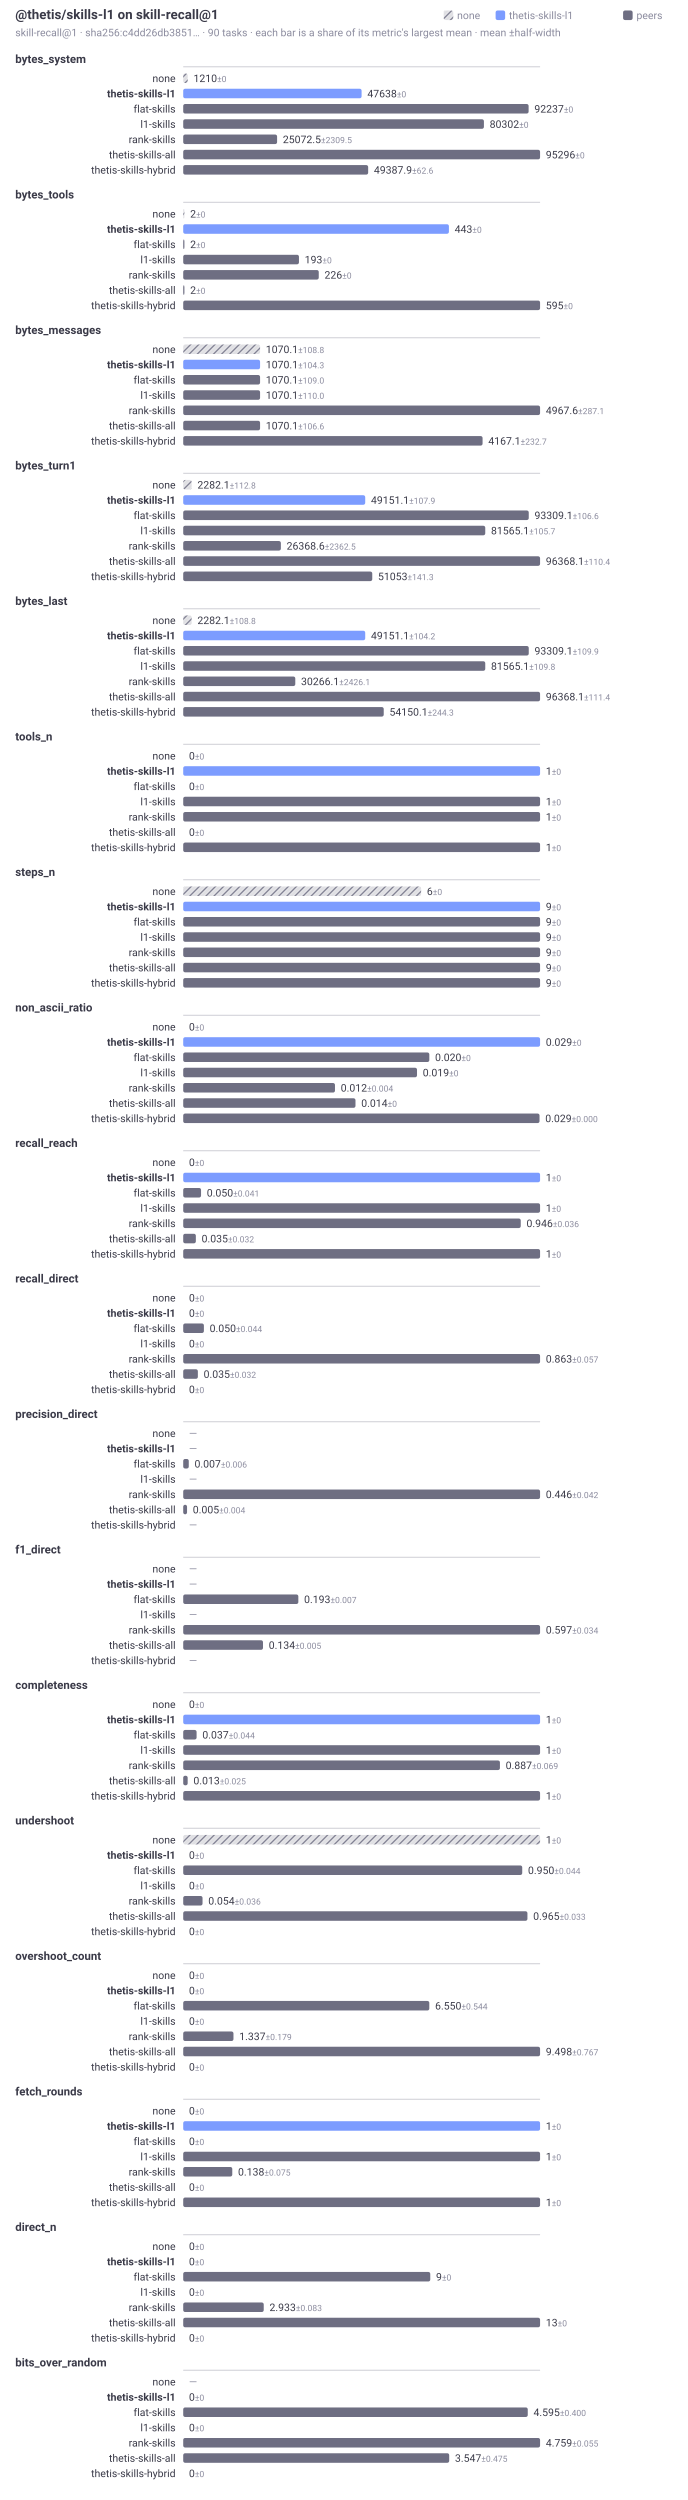
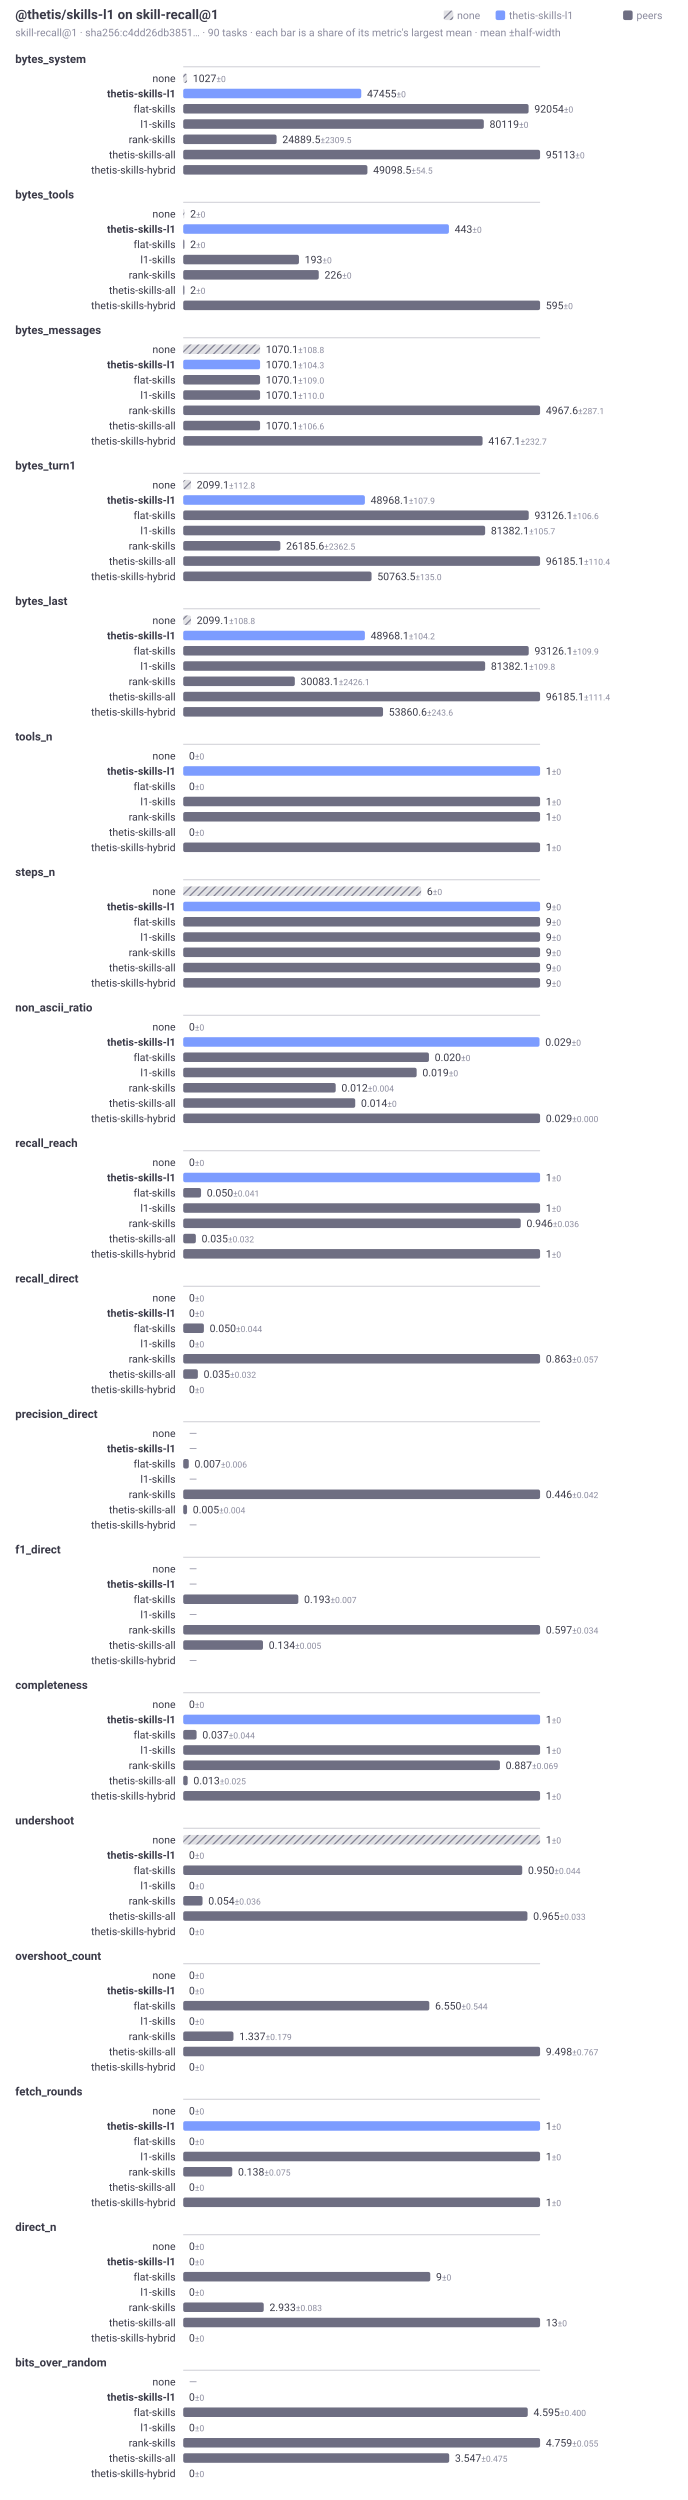
<svg xmlns="http://www.w3.org/2000/svg" width="720" height="2620" viewBox="0 0 720 2620" role="img" aria-labelledby="t d" font-family="system-ui, -apple-system, Segoe UI, Roboto, sans-serif">
  <style>.t{fill:#3a3a48}.f{fill:#8b8b9e}@media (prefers-color-scheme:dark){.t{fill:#d2d2dc}.f{fill:#9a9aae}}</style>
  <defs>
    <pattern id="hatch" width="6" height="6" patternUnits="userSpaceOnUse" patternTransform="rotate(45)">
      <rect width="6" height="6" fill="#6e6e82" fill-opacity="0.22" />
      <line x1="0" y1="0" x2="0" y2="6" stroke="#6e6e82" stroke-width="2" />
    </pattern>
  </defs>
  <text class="t" x="16" y="20" font-size="14" font-weight="600">@thetis/skills-l1 on skill-recall@1</text>
  <text class="f" x="16" y="38" font-size="11">skill-recall@1 · sha256:c4dd26db3851… · 90 tasks · each bar is a share of its metric's largest mean · mean ±half-width</text>
  <rect x="653" y="11" width="10" height="10" rx="2" fill="#6e6e82" />
  <text class="f" x="667" y="20" font-size="11">peers</text>
  <rect x="519.4" y="11" width="10" height="10" rx="2" fill="#7c9cff" />
  <text class="f" x="533.4" y="20" font-size="11">thetis-skills-l1</text>
  <rect x="465" y="11" width="10" height="10" rx="2" fill="url(#hatch)" />
  <text class="f" x="479" y="20" font-size="11">none</text>
  <text class="t" x="16" y="66" font-size="12" font-weight="600">bytes_system</text>
  <line x1="192" y1="70" x2="566" y2="70" stroke="#6e6e82" stroke-opacity="0.35" stroke-width="1" />
  <text class="t" x="184" y="86" font-size="11" text-anchor="end">none</text>
-   <rect x="192" y="77" width="4.75" height="10" rx="2" fill="url(#hatch)" />
-   <text class="t" x="202.75" y="86" font-size="11">1210<tspan class="f" font-size="9"> ±0</tspan>
+   <rect x="192" y="77" width="4.04" height="10" rx="2" fill="url(#hatch)" />
+   <text class="t" x="202.04" y="86" font-size="11">1027<tspan class="f" font-size="9"> ±0</tspan>
  </text>
  <text class="t" x="184" y="102" font-size="11" text-anchor="end" font-weight="600">thetis-skills-l1</text>
-   <rect x="192" y="93" width="186.96" height="10" rx="2" fill="#7c9cff" />
-   <text class="t" x="384.96" y="102" font-size="11">47638<tspan class="f" font-size="9"> ±0</tspan>
+   <rect x="192" y="93" width="186.6" height="10" rx="2" fill="#7c9cff" />
+   <text class="t" x="384.6" y="102" font-size="11">47455<tspan class="f" font-size="9"> ±0</tspan>
  </text>
  <text class="t" x="184" y="118" font-size="11" text-anchor="end">flat-skills</text>
-   <rect x="192" y="109" width="361.99" height="10" rx="2" fill="#6e6e82" />
-   <text class="t" x="559.99" y="118" font-size="11">92237<tspan class="f" font-size="9"> ±0</tspan>
+   <rect x="192" y="109" width="361.97" height="10" rx="2" fill="#6e6e82" />
+   <text class="t" x="559.97" y="118" font-size="11">92054<tspan class="f" font-size="9"> ±0</tspan>
  </text>
  <text class="t" x="184" y="134" font-size="11" text-anchor="end">l1-skills</text>
-   <rect x="192" y="125" width="315.15" height="10" rx="2" fill="#6e6e82" />
-   <text class="t" x="513.15" y="134" font-size="11">80302<tspan class="f" font-size="9"> ±0</tspan>
+   <rect x="192" y="125" width="315.04" height="10" rx="2" fill="#6e6e82" />
+   <text class="t" x="513.04" y="134" font-size="11">80119<tspan class="f" font-size="9"> ±0</tspan>
  </text>
  <text class="t" x="184" y="150" font-size="11" text-anchor="end">rank-skills</text>
-   <rect x="192" y="141" width="98.4" height="10" rx="2" fill="#6e6e82" />
-   <text class="t" x="296.4" y="150" font-size="11">25072.5<tspan class="f" font-size="9"> ±2309.5</tspan>
+   <rect x="192" y="141" width="97.87" height="10" rx="2" fill="#6e6e82" />
+   <text class="t" x="295.87" y="150" font-size="11">24889.5<tspan class="f" font-size="9"> ±2309.5</tspan>
  </text>
  <text class="t" x="184" y="166" font-size="11" text-anchor="end">thetis-skills-all</text>
  <rect x="192" y="157" width="374" height="10" rx="2" fill="#6e6e82" />
-   <text class="t" x="572" y="166" font-size="11">95296<tspan class="f" font-size="9"> ±0</tspan>
+   <text class="t" x="572" y="166" font-size="11">95113<tspan class="f" font-size="9"> ±0</tspan>
  </text>
  <text class="t" x="184" y="182" font-size="11" text-anchor="end">thetis-skills-hybrid</text>
-   <rect x="192" y="173" width="193.83" height="10" rx="2" fill="#6e6e82" />
-   <text class="t" x="391.83" y="182" font-size="11">49387.9<tspan class="f" font-size="9"> ±62.6</tspan>
+   <rect x="192" y="173" width="193.06" height="10" rx="2" fill="#6e6e82" />
+   <text class="t" x="391.06" y="182" font-size="11">49098.5<tspan class="f" font-size="9"> ±54.5</tspan>
  </text>
  <text class="t" x="16" y="208" font-size="12" font-weight="600">bytes_tools</text>
  <line x1="192" y1="212" x2="566" y2="212" stroke="#6e6e82" stroke-opacity="0.35" stroke-width="1" />
  <text class="t" x="184" y="228" font-size="11" text-anchor="end">none</text>
  <rect x="192" y="219" width="1.26" height="10" rx="2" fill="url(#hatch)" />
  <text class="t" x="199.26" y="228" font-size="11">2<tspan class="f" font-size="9"> ±0</tspan>
  </text>
  <text class="t" x="184" y="244" font-size="11" text-anchor="end" font-weight="600">thetis-skills-l1</text>
  <rect x="192" y="235" width="278.46" height="10" rx="2" fill="#7c9cff" />
  <text class="t" x="476.46" y="244" font-size="11">443<tspan class="f" font-size="9"> ±0</tspan>
  </text>
  <text class="t" x="184" y="260" font-size="11" text-anchor="end">flat-skills</text>
  <rect x="192" y="251" width="1.26" height="10" rx="2" fill="#6e6e82" />
  <text class="t" x="199.26" y="260" font-size="11">2<tspan class="f" font-size="9"> ±0</tspan>
  </text>
  <text class="t" x="184" y="276" font-size="11" text-anchor="end">l1-skills</text>
  <rect x="192" y="267" width="121.31" height="10" rx="2" fill="#6e6e82" />
  <text class="t" x="319.31" y="276" font-size="11">193<tspan class="f" font-size="9"> ±0</tspan>
  </text>
  <text class="t" x="184" y="292" font-size="11" text-anchor="end">rank-skills</text>
  <rect x="192" y="283" width="142.06" height="10" rx="2" fill="#6e6e82" />
  <text class="t" x="340.06" y="292" font-size="11">226<tspan class="f" font-size="9"> ±0</tspan>
  </text>
  <text class="t" x="184" y="308" font-size="11" text-anchor="end">thetis-skills-all</text>
  <rect x="192" y="299" width="1.26" height="10" rx="2" fill="#6e6e82" />
  <text class="t" x="199.26" y="308" font-size="11">2<tspan class="f" font-size="9"> ±0</tspan>
  </text>
  <text class="t" x="184" y="324" font-size="11" text-anchor="end">thetis-skills-hybrid</text>
  <rect x="192" y="315" width="374" height="10" rx="2" fill="#6e6e82" />
  <text class="t" x="572" y="324" font-size="11">595<tspan class="f" font-size="9"> ±0</tspan>
  </text>
  <text class="t" x="16" y="350" font-size="12" font-weight="600">bytes_messages</text>
  <line x1="192" y1="354" x2="566" y2="354" stroke="#6e6e82" stroke-opacity="0.35" stroke-width="1" />
  <text class="t" x="184" y="370" font-size="11" text-anchor="end">none</text>
  <rect x="192" y="361" width="80.56" height="10" rx="2" fill="url(#hatch)" />
  <text class="t" x="278.56" y="370" font-size="11">1070.1<tspan class="f" font-size="9"> ±108.8</tspan>
  </text>
  <text class="t" x="184" y="386" font-size="11" text-anchor="end" font-weight="600">thetis-skills-l1</text>
  <rect x="192" y="377" width="80.56" height="10" rx="2" fill="#7c9cff" />
  <text class="t" x="278.56" y="386" font-size="11">1070.1<tspan class="f" font-size="9"> ±104.3</tspan>
  </text>
  <text class="t" x="184" y="402" font-size="11" text-anchor="end">flat-skills</text>
  <rect x="192" y="393" width="80.56" height="10" rx="2" fill="#6e6e82" />
  <text class="t" x="278.56" y="402" font-size="11">1070.1<tspan class="f" font-size="9"> ±109.0</tspan>
  </text>
  <text class="t" x="184" y="418" font-size="11" text-anchor="end">l1-skills</text>
  <rect x="192" y="409" width="80.56" height="10" rx="2" fill="#6e6e82" />
  <text class="t" x="278.56" y="418" font-size="11">1070.1<tspan class="f" font-size="9"> ±110.0</tspan>
  </text>
  <text class="t" x="184" y="434" font-size="11" text-anchor="end">rank-skills</text>
  <rect x="192" y="425" width="374" height="10" rx="2" fill="#6e6e82" />
  <text class="t" x="572" y="434" font-size="11">4967.6<tspan class="f" font-size="9"> ±287.1</tspan>
  </text>
  <text class="t" x="184" y="450" font-size="11" text-anchor="end">thetis-skills-all</text>
  <rect x="192" y="441" width="80.56" height="10" rx="2" fill="#6e6e82" />
  <text class="t" x="278.56" y="450" font-size="11">1070.1<tspan class="f" font-size="9"> ±106.6</tspan>
  </text>
  <text class="t" x="184" y="466" font-size="11" text-anchor="end">thetis-skills-hybrid</text>
  <rect x="192" y="457" width="313.74" height="10" rx="2" fill="#6e6e82" />
  <text class="t" x="511.74" y="466" font-size="11">4167.1<tspan class="f" font-size="9"> ±232.7</tspan>
  </text>
  <text class="t" x="16" y="492" font-size="12" font-weight="600">bytes_turn1</text>
  <line x1="192" y1="496" x2="566" y2="496" stroke="#6e6e82" stroke-opacity="0.35" stroke-width="1" />
  <text class="t" x="184" y="512" font-size="11" text-anchor="end">none</text>
-   <rect x="192" y="503" width="8.86" height="10" rx="2" fill="url(#hatch)" />
-   <text class="t" x="206.86" y="512" font-size="11">2282.1<tspan class="f" font-size="9"> ±112.8</tspan>
+   <rect x="192" y="503" width="8.16" height="10" rx="2" fill="url(#hatch)" />
+   <text class="t" x="206.16" y="512" font-size="11">2099.1<tspan class="f" font-size="9"> ±112.8</tspan>
  </text>
  <text class="t" x="184" y="528" font-size="11" text-anchor="end" font-weight="600">thetis-skills-l1</text>
-   <rect x="192" y="519" width="190.75" height="10" rx="2" fill="#7c9cff" />
-   <text class="t" x="388.75" y="528" font-size="11">49151.1<tspan class="f" font-size="9"> ±107.9</tspan>
+   <rect x="192" y="519" width="190.4" height="10" rx="2" fill="#7c9cff" />
+   <text class="t" x="388.4" y="528" font-size="11">48968.1<tspan class="f" font-size="9"> ±107.9</tspan>
  </text>
  <text class="t" x="184" y="544" font-size="11" text-anchor="end">flat-skills</text>
-   <rect x="192" y="535" width="362.13" height="10" rx="2" fill="#6e6e82" />
-   <text class="t" x="560.13" y="544" font-size="11">93309.1<tspan class="f" font-size="9"> ±106.6</tspan>
+   <rect x="192" y="535" width="362.11" height="10" rx="2" fill="#6e6e82" />
+   <text class="t" x="560.11" y="544" font-size="11">93126.1<tspan class="f" font-size="9"> ±106.6</tspan>
  </text>
  <text class="t" x="184" y="560" font-size="11" text-anchor="end">l1-skills</text>
-   <rect x="192" y="551" width="316.55" height="10" rx="2" fill="#6e6e82" />
-   <text class="t" x="514.55" y="560" font-size="11">81565.1<tspan class="f" font-size="9"> ±105.7</tspan>
+   <rect x="192" y="551" width="316.44" height="10" rx="2" fill="#6e6e82" />
+   <text class="t" x="514.44" y="560" font-size="11">81382.1<tspan class="f" font-size="9"> ±105.7</tspan>
  </text>
  <text class="t" x="184" y="576" font-size="11" text-anchor="end">rank-skills</text>
-   <rect x="192" y="567" width="102.34" height="10" rx="2" fill="#6e6e82" />
-   <text class="t" x="300.34" y="576" font-size="11">26368.6<tspan class="f" font-size="9"> ±2362.5</tspan>
+   <rect x="192" y="567" width="101.82" height="10" rx="2" fill="#6e6e82" />
+   <text class="t" x="299.82" y="576" font-size="11">26185.6<tspan class="f" font-size="9"> ±2362.5</tspan>
  </text>
  <text class="t" x="184" y="592" font-size="11" text-anchor="end">thetis-skills-all</text>
  <rect x="192" y="583" width="374" height="10" rx="2" fill="#6e6e82" />
-   <text class="t" x="572" y="592" font-size="11">96368.1<tspan class="f" font-size="9"> ±110.4</tspan>
+   <text class="t" x="572" y="592" font-size="11">96185.1<tspan class="f" font-size="9"> ±110.4</tspan>
  </text>
  <text class="t" x="184" y="608" font-size="11" text-anchor="end">thetis-skills-hybrid</text>
-   <rect x="192" y="599" width="198.13" height="10" rx="2" fill="#6e6e82" />
-   <text class="t" x="396.13" y="608" font-size="11">51053<tspan class="f" font-size="9"> ±141.3</tspan>
+   <rect x="192" y="599" width="197.39" height="10" rx="2" fill="#6e6e82" />
+   <text class="t" x="395.39" y="608" font-size="11">50763.5<tspan class="f" font-size="9"> ±135.0</tspan>
  </text>
  <text class="t" x="16" y="634" font-size="12" font-weight="600">bytes_last</text>
  <line x1="192" y1="638" x2="566" y2="638" stroke="#6e6e82" stroke-opacity="0.35" stroke-width="1" />
  <text class="t" x="184" y="654" font-size="11" text-anchor="end">none</text>
-   <rect x="192" y="645" width="8.86" height="10" rx="2" fill="url(#hatch)" />
-   <text class="t" x="206.86" y="654" font-size="11">2282.1<tspan class="f" font-size="9"> ±108.8</tspan>
+   <rect x="192" y="645" width="8.16" height="10" rx="2" fill="url(#hatch)" />
+   <text class="t" x="206.16" y="654" font-size="11">2099.1<tspan class="f" font-size="9"> ±108.8</tspan>
  </text>
  <text class="t" x="184" y="670" font-size="11" text-anchor="end" font-weight="600">thetis-skills-l1</text>
-   <rect x="192" y="661" width="190.75" height="10" rx="2" fill="#7c9cff" />
-   <text class="t" x="388.75" y="670" font-size="11">49151.1<tspan class="f" font-size="9"> ±104.2</tspan>
+   <rect x="192" y="661" width="190.4" height="10" rx="2" fill="#7c9cff" />
+   <text class="t" x="388.4" y="670" font-size="11">48968.1<tspan class="f" font-size="9"> ±104.2</tspan>
  </text>
  <text class="t" x="184" y="686" font-size="11" text-anchor="end">flat-skills</text>
-   <rect x="192" y="677" width="362.13" height="10" rx="2" fill="#6e6e82" />
-   <text class="t" x="560.13" y="686" font-size="11">93309.1<tspan class="f" font-size="9"> ±109.9</tspan>
+   <rect x="192" y="677" width="362.11" height="10" rx="2" fill="#6e6e82" />
+   <text class="t" x="560.11" y="686" font-size="11">93126.1<tspan class="f" font-size="9"> ±109.9</tspan>
  </text>
  <text class="t" x="184" y="702" font-size="11" text-anchor="end">l1-skills</text>
-   <rect x="192" y="693" width="316.55" height="10" rx="2" fill="#6e6e82" />
-   <text class="t" x="514.55" y="702" font-size="11">81565.1<tspan class="f" font-size="9"> ±109.8</tspan>
+   <rect x="192" y="693" width="316.44" height="10" rx="2" fill="#6e6e82" />
+   <text class="t" x="514.44" y="702" font-size="11">81382.1<tspan class="f" font-size="9"> ±109.8</tspan>
  </text>
  <text class="t" x="184" y="718" font-size="11" text-anchor="end">rank-skills</text>
-   <rect x="192" y="709" width="117.46" height="10" rx="2" fill="#6e6e82" />
-   <text class="t" x="315.46" y="718" font-size="11">30266.1<tspan class="f" font-size="9"> ±2426.1</tspan>
+   <rect x="192" y="709" width="116.97" height="10" rx="2" fill="#6e6e82" />
+   <text class="t" x="314.97" y="718" font-size="11">30083.1<tspan class="f" font-size="9"> ±2426.1</tspan>
  </text>
  <text class="t" x="184" y="734" font-size="11" text-anchor="end">thetis-skills-all</text>
  <rect x="192" y="725" width="374" height="10" rx="2" fill="#6e6e82" />
-   <text class="t" x="572" y="734" font-size="11">96368.1<tspan class="f" font-size="9"> ±111.4</tspan>
+   <text class="t" x="572" y="734" font-size="11">96185.1<tspan class="f" font-size="9"> ±111.4</tspan>
  </text>
  <text class="t" x="184" y="750" font-size="11" text-anchor="end">thetis-skills-hybrid</text>
-   <rect x="192" y="741" width="210.15" height="10" rx="2" fill="#6e6e82" />
-   <text class="t" x="408.15" y="750" font-size="11">54150.1<tspan class="f" font-size="9"> ±244.3</tspan>
+   <rect x="192" y="741" width="209.43" height="10" rx="2" fill="#6e6e82" />
+   <text class="t" x="407.43" y="750" font-size="11">53860.6<tspan class="f" font-size="9"> ±243.6</tspan>
  </text>
  <text class="t" x="16" y="776" font-size="12" font-weight="600">tools_n</text>
  <line x1="192" y1="780" x2="566" y2="780" stroke="#6e6e82" stroke-opacity="0.35" stroke-width="1" />
  <text class="t" x="184" y="796" font-size="11" text-anchor="end">none</text>
  <rect x="192" y="787" width="0" height="10" rx="2" fill="url(#hatch)" />
  <text class="t" x="198" y="796" font-size="11">0<tspan class="f" font-size="9"> ±0</tspan>
  </text>
  <text class="t" x="184" y="812" font-size="11" text-anchor="end" font-weight="600">thetis-skills-l1</text>
  <rect x="192" y="803" width="374" height="10" rx="2" fill="#7c9cff" />
  <text class="t" x="572" y="812" font-size="11">1<tspan class="f" font-size="9"> ±0</tspan>
  </text>
  <text class="t" x="184" y="828" font-size="11" text-anchor="end">flat-skills</text>
  <rect x="192" y="819" width="0" height="10" rx="2" fill="#6e6e82" />
  <text class="t" x="198" y="828" font-size="11">0<tspan class="f" font-size="9"> ±0</tspan>
  </text>
  <text class="t" x="184" y="844" font-size="11" text-anchor="end">l1-skills</text>
  <rect x="192" y="835" width="374" height="10" rx="2" fill="#6e6e82" />
  <text class="t" x="572" y="844" font-size="11">1<tspan class="f" font-size="9"> ±0</tspan>
  </text>
  <text class="t" x="184" y="860" font-size="11" text-anchor="end">rank-skills</text>
  <rect x="192" y="851" width="374" height="10" rx="2" fill="#6e6e82" />
  <text class="t" x="572" y="860" font-size="11">1<tspan class="f" font-size="9"> ±0</tspan>
  </text>
  <text class="t" x="184" y="876" font-size="11" text-anchor="end">thetis-skills-all</text>
  <rect x="192" y="867" width="0" height="10" rx="2" fill="#6e6e82" />
  <text class="t" x="198" y="876" font-size="11">0<tspan class="f" font-size="9"> ±0</tspan>
  </text>
  <text class="t" x="184" y="892" font-size="11" text-anchor="end">thetis-skills-hybrid</text>
  <rect x="192" y="883" width="374" height="10" rx="2" fill="#6e6e82" />
  <text class="t" x="572" y="892" font-size="11">1<tspan class="f" font-size="9"> ±0</tspan>
  </text>
  <text class="t" x="16" y="918" font-size="12" font-weight="600">steps_n</text>
  <line x1="192" y1="922" x2="566" y2="922" stroke="#6e6e82" stroke-opacity="0.35" stroke-width="1" />
  <text class="t" x="184" y="938" font-size="11" text-anchor="end">none</text>
  <rect x="192" y="929" width="249.33" height="10" rx="2" fill="url(#hatch)" />
  <text class="t" x="447.33" y="938" font-size="11">6<tspan class="f" font-size="9"> ±0</tspan>
  </text>
  <text class="t" x="184" y="954" font-size="11" text-anchor="end" font-weight="600">thetis-skills-l1</text>
  <rect x="192" y="945" width="374" height="10" rx="2" fill="#7c9cff" />
  <text class="t" x="572" y="954" font-size="11">9<tspan class="f" font-size="9"> ±0</tspan>
  </text>
  <text class="t" x="184" y="970" font-size="11" text-anchor="end">flat-skills</text>
  <rect x="192" y="961" width="374" height="10" rx="2" fill="#6e6e82" />
  <text class="t" x="572" y="970" font-size="11">9<tspan class="f" font-size="9"> ±0</tspan>
  </text>
  <text class="t" x="184" y="986" font-size="11" text-anchor="end">l1-skills</text>
  <rect x="192" y="977" width="374" height="10" rx="2" fill="#6e6e82" />
  <text class="t" x="572" y="986" font-size="11">9<tspan class="f" font-size="9"> ±0</tspan>
  </text>
  <text class="t" x="184" y="1002" font-size="11" text-anchor="end">rank-skills</text>
  <rect x="192" y="993" width="374" height="10" rx="2" fill="#6e6e82" />
  <text class="t" x="572" y="1002" font-size="11">9<tspan class="f" font-size="9"> ±0</tspan>
  </text>
  <text class="t" x="184" y="1018" font-size="11" text-anchor="end">thetis-skills-all</text>
  <rect x="192" y="1009" width="374" height="10" rx="2" fill="#6e6e82" />
  <text class="t" x="572" y="1018" font-size="11">9<tspan class="f" font-size="9"> ±0</tspan>
  </text>
  <text class="t" x="184" y="1034" font-size="11" text-anchor="end">thetis-skills-hybrid</text>
  <rect x="192" y="1025" width="374" height="10" rx="2" fill="#6e6e82" />
  <text class="t" x="572" y="1034" font-size="11">9<tspan class="f" font-size="9"> ±0</tspan>
  </text>
  <text class="t" x="16" y="1060" font-size="12" font-weight="600">non_ascii_ratio</text>
  <line x1="192" y1="1064" x2="566" y2="1064" stroke="#6e6e82" stroke-opacity="0.35" stroke-width="1" />
  <text class="t" x="184" y="1080" font-size="11" text-anchor="end">none</text>
  <rect x="192" y="1071" width="0" height="10" rx="2" fill="url(#hatch)" />
  <text class="t" x="198" y="1080" font-size="11">0<tspan class="f" font-size="9"> ±0</tspan>
  </text>
  <text class="t" x="184" y="1096" font-size="11" text-anchor="end" font-weight="600">thetis-skills-l1</text>
-   <rect x="192" y="1087" width="374" height="10" rx="2" fill="#7c9cff" />
-   <text class="t" x="572" y="1096" font-size="11">0.029<tspan class="f" font-size="9"> ±0</tspan>
+   <rect x="192" y="1087" width="373.43" height="10" rx="2" fill="#7c9cff" />
+   <text class="t" x="571.43" y="1096" font-size="11">0.029<tspan class="f" font-size="9"> ±0</tspan>
  </text>
  <text class="t" x="184" y="1112" font-size="11" text-anchor="end">flat-skills</text>
-   <rect x="192" y="1103" width="257.93" height="10" rx="2" fill="#6e6e82" />
-   <text class="t" x="455.93" y="1112" font-size="11">0.020<tspan class="f" font-size="9"> ±0</tspan>
+   <rect x="192" y="1103" width="257.54" height="10" rx="2" fill="#6e6e82" />
+   <text class="t" x="455.54" y="1112" font-size="11">0.020<tspan class="f" font-size="9"> ±0</tspan>
  </text>
  <text class="t" x="184" y="1128" font-size="11" text-anchor="end">l1-skills</text>
-   <rect x="192" y="1119" width="245.03" height="10" rx="2" fill="#6e6e82" />
-   <text class="t" x="443.03" y="1128" font-size="11">0.019<tspan class="f" font-size="9"> ±0</tspan>
+   <rect x="192" y="1119" width="244.66" height="10" rx="2" fill="#6e6e82" />
+   <text class="t" x="442.66" y="1128" font-size="11">0.019<tspan class="f" font-size="9"> ±0</tspan>
  </text>
  <text class="t" x="184" y="1144" font-size="11" text-anchor="end">rank-skills</text>
-   <rect x="192" y="1135" width="159.06" height="10" rx="2" fill="#6e6e82" />
-   <text class="t" x="357.06" y="1144" font-size="11">0.012<tspan class="f" font-size="9"> ±0.004</tspan>
+   <rect x="192" y="1135" width="159.82" height="10" rx="2" fill="#6e6e82" />
+   <text class="t" x="357.82" y="1144" font-size="11">0.012<tspan class="f" font-size="9"> ±0.004</tspan>
  </text>
  <text class="t" x="184" y="1160" font-size="11" text-anchor="end">thetis-skills-all</text>
-   <rect x="192" y="1151" width="180.55" height="10" rx="2" fill="#6e6e82" />
-   <text class="t" x="378.55" y="1160" font-size="11">0.014<tspan class="f" font-size="9"> ±0</tspan>
+   <rect x="192" y="1151" width="180.28" height="10" rx="2" fill="#6e6e82" />
+   <text class="t" x="378.28" y="1160" font-size="11">0.014<tspan class="f" font-size="9"> ±0</tspan>
  </text>
  <text class="t" x="184" y="1176" font-size="11" text-anchor="end">thetis-skills-hybrid</text>
-   <rect x="192" y="1167" width="373.43" height="10" rx="2" fill="#6e6e82" />
-   <text class="t" x="571.43" y="1176" font-size="11">0.029<tspan class="f" font-size="9"> ±0.000</tspan>
+   <rect x="192" y="1167" width="374" height="10" rx="2" fill="#6e6e82" />
+   <text class="t" x="572" y="1176" font-size="11">0.029<tspan class="f" font-size="9"> ±0.000</tspan>
  </text>
  <text class="t" x="16" y="1202" font-size="12" font-weight="600">recall_reach</text>
  <line x1="192" y1="1206" x2="566" y2="1206" stroke="#6e6e82" stroke-opacity="0.35" stroke-width="1" />
  <text class="t" x="184" y="1222" font-size="11" text-anchor="end">none</text>
  <rect x="192" y="1213" width="0" height="10" rx="2" fill="url(#hatch)" />
  <text class="t" x="198" y="1222" font-size="11">0<tspan class="f" font-size="9"> ±0</tspan>
  </text>
  <text class="t" x="184" y="1238" font-size="11" text-anchor="end" font-weight="600">thetis-skills-l1</text>
  <rect x="192" y="1229" width="374" height="10" rx="2" fill="#7c9cff" />
  <text class="t" x="572" y="1238" font-size="11">1<tspan class="f" font-size="9"> ±0</tspan>
  </text>
  <text class="t" x="184" y="1254" font-size="11" text-anchor="end">flat-skills</text>
  <rect x="192" y="1245" width="18.7" height="10" rx="2" fill="#6e6e82" />
  <text class="t" x="216.7" y="1254" font-size="11">0.050<tspan class="f" font-size="9"> ±0.041</tspan>
  </text>
  <text class="t" x="184" y="1270" font-size="11" text-anchor="end">l1-skills</text>
  <rect x="192" y="1261" width="374" height="10" rx="2" fill="#6e6e82" />
  <text class="t" x="572" y="1270" font-size="11">1<tspan class="f" font-size="9"> ±0</tspan>
  </text>
  <text class="t" x="184" y="1286" font-size="11" text-anchor="end">rank-skills</text>
  <rect x="192" y="1277" width="353.74" height="10" rx="2" fill="#6e6e82" />
  <text class="t" x="551.74" y="1286" font-size="11">0.946<tspan class="f" font-size="9"> ±0.036</tspan>
  </text>
  <text class="t" x="184" y="1302" font-size="11" text-anchor="end">thetis-skills-all</text>
  <rect x="192" y="1293" width="13.25" height="10" rx="2" fill="#6e6e82" />
  <text class="t" x="211.25" y="1302" font-size="11">0.035<tspan class="f" font-size="9"> ±0.032</tspan>
  </text>
  <text class="t" x="184" y="1318" font-size="11" text-anchor="end">thetis-skills-hybrid</text>
  <rect x="192" y="1309" width="374" height="10" rx="2" fill="#6e6e82" />
  <text class="t" x="572" y="1318" font-size="11">1<tspan class="f" font-size="9"> ±0</tspan>
  </text>
  <text class="t" x="16" y="1344" font-size="12" font-weight="600">recall_direct</text>
  <line x1="192" y1="1348" x2="566" y2="1348" stroke="#6e6e82" stroke-opacity="0.35" stroke-width="1" />
  <text class="t" x="184" y="1364" font-size="11" text-anchor="end">none</text>
  <rect x="192" y="1355" width="0" height="10" rx="2" fill="url(#hatch)" />
  <text class="t" x="198" y="1364" font-size="11">0<tspan class="f" font-size="9"> ±0</tspan>
  </text>
  <text class="t" x="184" y="1380" font-size="11" text-anchor="end" font-weight="600">thetis-skills-l1</text>
  <rect x="192" y="1371" width="0" height="10" rx="2" fill="#7c9cff" />
  <text class="t" x="198" y="1380" font-size="11">0<tspan class="f" font-size="9"> ±0</tspan>
  </text>
  <text class="t" x="184" y="1396" font-size="11" text-anchor="end">flat-skills</text>
  <rect x="192" y="1387" width="21.68" height="10" rx="2" fill="#6e6e82" />
  <text class="t" x="219.68" y="1396" font-size="11">0.050<tspan class="f" font-size="9"> ±0.044</tspan>
  </text>
  <text class="t" x="184" y="1412" font-size="11" text-anchor="end">l1-skills</text>
  <rect x="192" y="1403" width="0" height="10" rx="2" fill="#6e6e82" />
  <text class="t" x="198" y="1412" font-size="11">0<tspan class="f" font-size="9"> ±0</tspan>
  </text>
  <text class="t" x="184" y="1428" font-size="11" text-anchor="end">rank-skills</text>
  <rect x="192" y="1419" width="374" height="10" rx="2" fill="#6e6e82" />
  <text class="t" x="572" y="1428" font-size="11">0.863<tspan class="f" font-size="9"> ±0.057</tspan>
  </text>
  <text class="t" x="184" y="1444" font-size="11" text-anchor="end">thetis-skills-all</text>
  <rect x="192" y="1435" width="15.36" height="10" rx="2" fill="#6e6e82" />
  <text class="t" x="213.36" y="1444" font-size="11">0.035<tspan class="f" font-size="9"> ±0.032</tspan>
  </text>
  <text class="t" x="184" y="1460" font-size="11" text-anchor="end">thetis-skills-hybrid</text>
  <rect x="192" y="1451" width="0" height="10" rx="2" fill="#6e6e82" />
  <text class="t" x="198" y="1460" font-size="11">0<tspan class="f" font-size="9"> ±0</tspan>
  </text>
  <text class="t" x="16" y="1486" font-size="12" font-weight="600">precision_direct</text>
  <line x1="192" y1="1490" x2="566" y2="1490" stroke="#6e6e82" stroke-opacity="0.35" stroke-width="1" />
  <text class="t" x="184" y="1506" font-size="11" text-anchor="end">none</text>
  <rect x="192" y="1497" width="0" height="10" rx="2" fill="url(#hatch)" />
  <text class="f" x="198" y="1506" font-size="11">—</text>
  <text class="t" x="184" y="1522" font-size="11" text-anchor="end" font-weight="600">thetis-skills-l1</text>
  <rect x="192" y="1513" width="0" height="10" rx="2" fill="#7c9cff" />
  <text class="f" x="198" y="1522" font-size="11">—</text>
  <text class="t" x="184" y="1538" font-size="11" text-anchor="end">flat-skills</text>
  <rect x="192" y="1529" width="5.83" height="10" rx="2" fill="#6e6e82" />
  <text class="t" x="203.83" y="1538" font-size="11">0.007<tspan class="f" font-size="9"> ±0.006</tspan>
  </text>
  <text class="t" x="184" y="1554" font-size="11" text-anchor="end">l1-skills</text>
  <rect x="192" y="1545" width="0" height="10" rx="2" fill="#6e6e82" />
  <text class="f" x="198" y="1554" font-size="11">—</text>
  <text class="t" x="184" y="1570" font-size="11" text-anchor="end">rank-skills</text>
  <rect x="192" y="1561" width="374" height="10" rx="2" fill="#6e6e82" />
  <text class="t" x="572" y="1570" font-size="11">0.446<tspan class="f" font-size="9"> ±0.042</tspan>
  </text>
  <text class="t" x="184" y="1586" font-size="11" text-anchor="end">thetis-skills-all</text>
  <rect x="192" y="1577" width="4.03" height="10" rx="2" fill="#6e6e82" />
  <text class="t" x="202.03" y="1586" font-size="11">0.005<tspan class="f" font-size="9"> ±0.004</tspan>
  </text>
  <text class="t" x="184" y="1602" font-size="11" text-anchor="end">thetis-skills-hybrid</text>
  <rect x="192" y="1593" width="0" height="10" rx="2" fill="#6e6e82" />
  <text class="f" x="198" y="1602" font-size="11">—</text>
  <text class="t" x="16" y="1628" font-size="12" font-weight="600">f1_direct</text>
  <line x1="192" y1="1632" x2="566" y2="1632" stroke="#6e6e82" stroke-opacity="0.35" stroke-width="1" />
  <text class="t" x="184" y="1648" font-size="11" text-anchor="end">none</text>
  <rect x="192" y="1639" width="0" height="10" rx="2" fill="url(#hatch)" />
  <text class="f" x="198" y="1648" font-size="11">—</text>
  <text class="t" x="184" y="1664" font-size="11" text-anchor="end" font-weight="600">thetis-skills-l1</text>
  <rect x="192" y="1655" width="0" height="10" rx="2" fill="#7c9cff" />
  <text class="f" x="198" y="1664" font-size="11">—</text>
  <text class="t" x="184" y="1680" font-size="11" text-anchor="end">flat-skills</text>
  <rect x="192" y="1671" width="120.66" height="10" rx="2" fill="#6e6e82" />
  <text class="t" x="318.66" y="1680" font-size="11">0.193<tspan class="f" font-size="9"> ±0.007</tspan>
  </text>
  <text class="t" x="184" y="1696" font-size="11" text-anchor="end">l1-skills</text>
  <rect x="192" y="1687" width="0" height="10" rx="2" fill="#6e6e82" />
  <text class="f" x="198" y="1696" font-size="11">—</text>
  <text class="t" x="184" y="1712" font-size="11" text-anchor="end">rank-skills</text>
  <rect x="192" y="1703" width="374" height="10" rx="2" fill="#6e6e82" />
  <text class="t" x="572" y="1712" font-size="11">0.597<tspan class="f" font-size="9"> ±0.034</tspan>
  </text>
  <text class="t" x="184" y="1728" font-size="11" text-anchor="end">thetis-skills-all</text>
  <rect x="192" y="1719" width="83.63" height="10" rx="2" fill="#6e6e82" />
  <text class="t" x="281.63" y="1728" font-size="11">0.134<tspan class="f" font-size="9"> ±0.005</tspan>
  </text>
  <text class="t" x="184" y="1744" font-size="11" text-anchor="end">thetis-skills-hybrid</text>
  <rect x="192" y="1735" width="0" height="10" rx="2" fill="#6e6e82" />
  <text class="f" x="198" y="1744" font-size="11">—</text>
  <text class="t" x="16" y="1770" font-size="12" font-weight="600">completeness</text>
  <line x1="192" y1="1774" x2="566" y2="1774" stroke="#6e6e82" stroke-opacity="0.35" stroke-width="1" />
  <text class="t" x="184" y="1790" font-size="11" text-anchor="end">none</text>
  <rect x="192" y="1781" width="0" height="10" rx="2" fill="url(#hatch)" />
  <text class="t" x="198" y="1790" font-size="11">0<tspan class="f" font-size="9"> ±0</tspan>
  </text>
  <text class="t" x="184" y="1806" font-size="11" text-anchor="end" font-weight="600">thetis-skills-l1</text>
  <rect x="192" y="1797" width="374" height="10" rx="2" fill="#7c9cff" />
  <text class="t" x="572" y="1806" font-size="11">1<tspan class="f" font-size="9"> ±0</tspan>
  </text>
  <text class="t" x="184" y="1822" font-size="11" text-anchor="end">flat-skills</text>
  <rect x="192" y="1813" width="14.03" height="10" rx="2" fill="#6e6e82" />
  <text class="t" x="212.03" y="1822" font-size="11">0.037<tspan class="f" font-size="9"> ±0.044</tspan>
  </text>
  <text class="t" x="184" y="1838" font-size="11" text-anchor="end">l1-skills</text>
  <rect x="192" y="1829" width="374" height="10" rx="2" fill="#6e6e82" />
  <text class="t" x="572" y="1838" font-size="11">1<tspan class="f" font-size="9"> ±0</tspan>
  </text>
  <text class="t" x="184" y="1854" font-size="11" text-anchor="end">rank-skills</text>
  <rect x="192" y="1845" width="331.93" height="10" rx="2" fill="#6e6e82" />
  <text class="t" x="529.92" y="1854" font-size="11">0.887<tspan class="f" font-size="9"> ±0.069</tspan>
  </text>
  <text class="t" x="184" y="1870" font-size="11" text-anchor="end">thetis-skills-all</text>
  <rect x="192" y="1861" width="4.68" height="10" rx="2" fill="#6e6e82" />
  <text class="t" x="202.68" y="1870" font-size="11">0.013<tspan class="f" font-size="9"> ±0.025</tspan>
  </text>
  <text class="t" x="184" y="1886" font-size="11" text-anchor="end">thetis-skills-hybrid</text>
  <rect x="192" y="1877" width="374" height="10" rx="2" fill="#6e6e82" />
  <text class="t" x="572" y="1886" font-size="11">1<tspan class="f" font-size="9"> ±0</tspan>
  </text>
  <text class="t" x="16" y="1912" font-size="12" font-weight="600">undershoot</text>
  <line x1="192" y1="1916" x2="566" y2="1916" stroke="#6e6e82" stroke-opacity="0.35" stroke-width="1" />
  <text class="t" x="184" y="1932" font-size="11" text-anchor="end">none</text>
  <rect x="192" y="1923" width="374" height="10" rx="2" fill="url(#hatch)" />
  <text class="t" x="572" y="1932" font-size="11">1<tspan class="f" font-size="9"> ±0</tspan>
  </text>
  <text class="t" x="184" y="1948" font-size="11" text-anchor="end" font-weight="600">thetis-skills-l1</text>
  <rect x="192" y="1939" width="0" height="10" rx="2" fill="#7c9cff" />
  <text class="t" x="198" y="1948" font-size="11">0<tspan class="f" font-size="9"> ±0</tspan>
  </text>
  <text class="t" x="184" y="1964" font-size="11" text-anchor="end">flat-skills</text>
  <rect x="192" y="1955" width="355.3" height="10" rx="2" fill="#6e6e82" />
  <text class="t" x="553.3" y="1964" font-size="11">0.950<tspan class="f" font-size="9"> ±0.044</tspan>
  </text>
  <text class="t" x="184" y="1980" font-size="11" text-anchor="end">l1-skills</text>
  <rect x="192" y="1971" width="0" height="10" rx="2" fill="#6e6e82" />
  <text class="t" x="198" y="1980" font-size="11">0<tspan class="f" font-size="9"> ±0</tspan>
  </text>
  <text class="t" x="184" y="1996" font-size="11" text-anchor="end">rank-skills</text>
  <rect x="192" y="1987" width="20.26" height="10" rx="2" fill="#6e6e82" />
  <text class="t" x="218.26" y="1996" font-size="11">0.054<tspan class="f" font-size="9"> ±0.036</tspan>
  </text>
  <text class="t" x="184" y="2012" font-size="11" text-anchor="end">thetis-skills-all</text>
  <rect x="192" y="2003" width="360.75" height="10" rx="2" fill="#6e6e82" />
  <text class="t" x="558.75" y="2012" font-size="11">0.965<tspan class="f" font-size="9"> ±0.033</tspan>
  </text>
  <text class="t" x="184" y="2028" font-size="11" text-anchor="end">thetis-skills-hybrid</text>
  <rect x="192" y="2019" width="0" height="10" rx="2" fill="#6e6e82" />
  <text class="t" x="198" y="2028" font-size="11">0<tspan class="f" font-size="9"> ±0</tspan>
  </text>
  <text class="t" x="16" y="2054" font-size="12" font-weight="600">overshoot_count</text>
  <line x1="192" y1="2058" x2="566" y2="2058" stroke="#6e6e82" stroke-opacity="0.35" stroke-width="1" />
  <text class="t" x="184" y="2074" font-size="11" text-anchor="end">none</text>
  <rect x="192" y="2065" width="0" height="10" rx="2" fill="url(#hatch)" />
  <text class="t" x="198" y="2074" font-size="11">0<tspan class="f" font-size="9"> ±0</tspan>
  </text>
  <text class="t" x="184" y="2090" font-size="11" text-anchor="end" font-weight="600">thetis-skills-l1</text>
  <rect x="192" y="2081" width="0" height="10" rx="2" fill="#7c9cff" />
  <text class="t" x="198" y="2090" font-size="11">0<tspan class="f" font-size="9"> ±0</tspan>
  </text>
  <text class="t" x="184" y="2106" font-size="11" text-anchor="end">flat-skills</text>
  <rect x="192" y="2097" width="257.92" height="10" rx="2" fill="#6e6e82" />
  <text class="t" x="455.92" y="2106" font-size="11">6.550<tspan class="f" font-size="9"> ±0.544</tspan>
  </text>
  <text class="t" x="184" y="2122" font-size="11" text-anchor="end">l1-skills</text>
  <rect x="192" y="2113" width="0" height="10" rx="2" fill="#6e6e82" />
  <text class="t" x="198" y="2122" font-size="11">0<tspan class="f" font-size="9"> ±0</tspan>
  </text>
  <text class="t" x="184" y="2138" font-size="11" text-anchor="end">rank-skills</text>
  <rect x="192" y="2129" width="52.67" height="10" rx="2" fill="#6e6e82" />
  <text class="t" x="250.67" y="2138" font-size="11">1.337<tspan class="f" font-size="9"> ±0.179</tspan>
  </text>
  <text class="t" x="184" y="2154" font-size="11" text-anchor="end">thetis-skills-all</text>
  <rect x="192" y="2145" width="374" height="10" rx="2" fill="#6e6e82" />
  <text class="t" x="572" y="2154" font-size="11">9.498<tspan class="f" font-size="9"> ±0.767</tspan>
  </text>
  <text class="t" x="184" y="2170" font-size="11" text-anchor="end">thetis-skills-hybrid</text>
  <rect x="192" y="2161" width="0" height="10" rx="2" fill="#6e6e82" />
  <text class="t" x="198" y="2170" font-size="11">0<tspan class="f" font-size="9"> ±0</tspan>
  </text>
  <text class="t" x="16" y="2196" font-size="12" font-weight="600">fetch_rounds</text>
  <line x1="192" y1="2200" x2="566" y2="2200" stroke="#6e6e82" stroke-opacity="0.35" stroke-width="1" />
  <text class="t" x="184" y="2216" font-size="11" text-anchor="end">none</text>
  <rect x="192" y="2207" width="0" height="10" rx="2" fill="url(#hatch)" />
  <text class="t" x="198" y="2216" font-size="11">0<tspan class="f" font-size="9"> ±0</tspan>
  </text>
  <text class="t" x="184" y="2232" font-size="11" text-anchor="end" font-weight="600">thetis-skills-l1</text>
  <rect x="192" y="2223" width="374" height="10" rx="2" fill="#7c9cff" />
  <text class="t" x="572" y="2232" font-size="11">1<tspan class="f" font-size="9"> ±0</tspan>
  </text>
  <text class="t" x="184" y="2248" font-size="11" text-anchor="end">flat-skills</text>
  <rect x="192" y="2239" width="0" height="10" rx="2" fill="#6e6e82" />
  <text class="t" x="198" y="2248" font-size="11">0<tspan class="f" font-size="9"> ±0</tspan>
  </text>
  <text class="t" x="184" y="2264" font-size="11" text-anchor="end">l1-skills</text>
  <rect x="192" y="2255" width="374" height="10" rx="2" fill="#6e6e82" />
  <text class="t" x="572" y="2264" font-size="11">1<tspan class="f" font-size="9"> ±0</tspan>
  </text>
  <text class="t" x="184" y="2280" font-size="11" text-anchor="end">rank-skills</text>
  <rect x="192" y="2271" width="51.43" height="10" rx="2" fill="#6e6e82" />
  <text class="t" x="249.43" y="2280" font-size="11">0.138<tspan class="f" font-size="9"> ±0.075</tspan>
  </text>
  <text class="t" x="184" y="2296" font-size="11" text-anchor="end">thetis-skills-all</text>
  <rect x="192" y="2287" width="0" height="10" rx="2" fill="#6e6e82" />
  <text class="t" x="198" y="2296" font-size="11">0<tspan class="f" font-size="9"> ±0</tspan>
  </text>
  <text class="t" x="184" y="2312" font-size="11" text-anchor="end">thetis-skills-hybrid</text>
  <rect x="192" y="2303" width="374" height="10" rx="2" fill="#6e6e82" />
  <text class="t" x="572" y="2312" font-size="11">1<tspan class="f" font-size="9"> ±0</tspan>
  </text>
  <text class="t" x="16" y="2338" font-size="12" font-weight="600">direct_n</text>
  <line x1="192" y1="2342" x2="566" y2="2342" stroke="#6e6e82" stroke-opacity="0.35" stroke-width="1" />
  <text class="t" x="184" y="2358" font-size="11" text-anchor="end">none</text>
  <rect x="192" y="2349" width="0" height="10" rx="2" fill="url(#hatch)" />
  <text class="t" x="198" y="2358" font-size="11">0<tspan class="f" font-size="9"> ±0</tspan>
  </text>
  <text class="t" x="184" y="2374" font-size="11" text-anchor="end" font-weight="600">thetis-skills-l1</text>
  <rect x="192" y="2365" width="0" height="10" rx="2" fill="#7c9cff" />
  <text class="t" x="198" y="2374" font-size="11">0<tspan class="f" font-size="9"> ±0</tspan>
  </text>
  <text class="t" x="184" y="2390" font-size="11" text-anchor="end">flat-skills</text>
  <rect x="192" y="2381" width="258.92" height="10" rx="2" fill="#6e6e82" />
  <text class="t" x="456.92" y="2390" font-size="11">9<tspan class="f" font-size="9"> ±0</tspan>
  </text>
  <text class="t" x="184" y="2406" font-size="11" text-anchor="end">l1-skills</text>
  <rect x="192" y="2397" width="0" height="10" rx="2" fill="#6e6e82" />
  <text class="t" x="198" y="2406" font-size="11">0<tspan class="f" font-size="9"> ±0</tspan>
  </text>
  <text class="t" x="184" y="2422" font-size="11" text-anchor="end">rank-skills</text>
  <rect x="192" y="2413" width="84.39" height="10" rx="2" fill="#6e6e82" />
  <text class="t" x="282.39" y="2422" font-size="11">2.933<tspan class="f" font-size="9"> ±0.083</tspan>
  </text>
  <text class="t" x="184" y="2438" font-size="11" text-anchor="end">thetis-skills-all</text>
  <rect x="192" y="2429" width="374" height="10" rx="2" fill="#6e6e82" />
  <text class="t" x="572" y="2438" font-size="11">13<tspan class="f" font-size="9"> ±0</tspan>
  </text>
  <text class="t" x="184" y="2454" font-size="11" text-anchor="end">thetis-skills-hybrid</text>
  <rect x="192" y="2445" width="0" height="10" rx="2" fill="#6e6e82" />
  <text class="t" x="198" y="2454" font-size="11">0<tspan class="f" font-size="9"> ±0</tspan>
  </text>
  <text class="t" x="16" y="2480" font-size="12" font-weight="600">bits_over_random</text>
  <line x1="192" y1="2484" x2="566" y2="2484" stroke="#6e6e82" stroke-opacity="0.35" stroke-width="1" />
  <text class="t" x="184" y="2500" font-size="11" text-anchor="end">none</text>
  <rect x="192" y="2491" width="0" height="10" rx="2" fill="url(#hatch)" />
  <text class="f" x="198" y="2500" font-size="11">—</text>
  <text class="t" x="184" y="2516" font-size="11" text-anchor="end" font-weight="600">thetis-skills-l1</text>
  <rect x="192" y="2507" width="0" height="10" rx="2" fill="#7c9cff" />
  <text class="t" x="198" y="2516" font-size="11">0<tspan class="f" font-size="9"> ±0</tspan>
  </text>
  <text class="t" x="184" y="2532" font-size="11" text-anchor="end">flat-skills</text>
  <rect x="192" y="2523" width="361.09" height="10" rx="2" fill="#6e6e82" />
  <text class="t" x="559.09" y="2532" font-size="11">4.595<tspan class="f" font-size="9"> ±0.400</tspan>
  </text>
  <text class="t" x="184" y="2548" font-size="11" text-anchor="end">l1-skills</text>
  <rect x="192" y="2539" width="0" height="10" rx="2" fill="#6e6e82" />
  <text class="t" x="198" y="2548" font-size="11">0<tspan class="f" font-size="9"> ±0</tspan>
  </text>
  <text class="t" x="184" y="2564" font-size="11" text-anchor="end">rank-skills</text>
  <rect x="192" y="2555" width="374" height="10" rx="2" fill="#6e6e82" />
  <text class="t" x="572" y="2564" font-size="11">4.759<tspan class="f" font-size="9"> ±0.055</tspan>
  </text>
  <text class="t" x="184" y="2580" font-size="11" text-anchor="end">thetis-skills-all</text>
  <rect x="192" y="2571" width="278.77" height="10" rx="2" fill="#6e6e82" />
  <text class="t" x="476.77" y="2580" font-size="11">3.547<tspan class="f" font-size="9"> ±0.475</tspan>
  </text>
  <text class="t" x="184" y="2596" font-size="11" text-anchor="end">thetis-skills-hybrid</text>
  <rect x="192" y="2587" width="0" height="10" rx="2" fill="#6e6e82" />
  <text class="t" x="198" y="2596" font-size="11">0<tspan class="f" font-size="9"> ±0</tspan>
  </text>
</svg>
